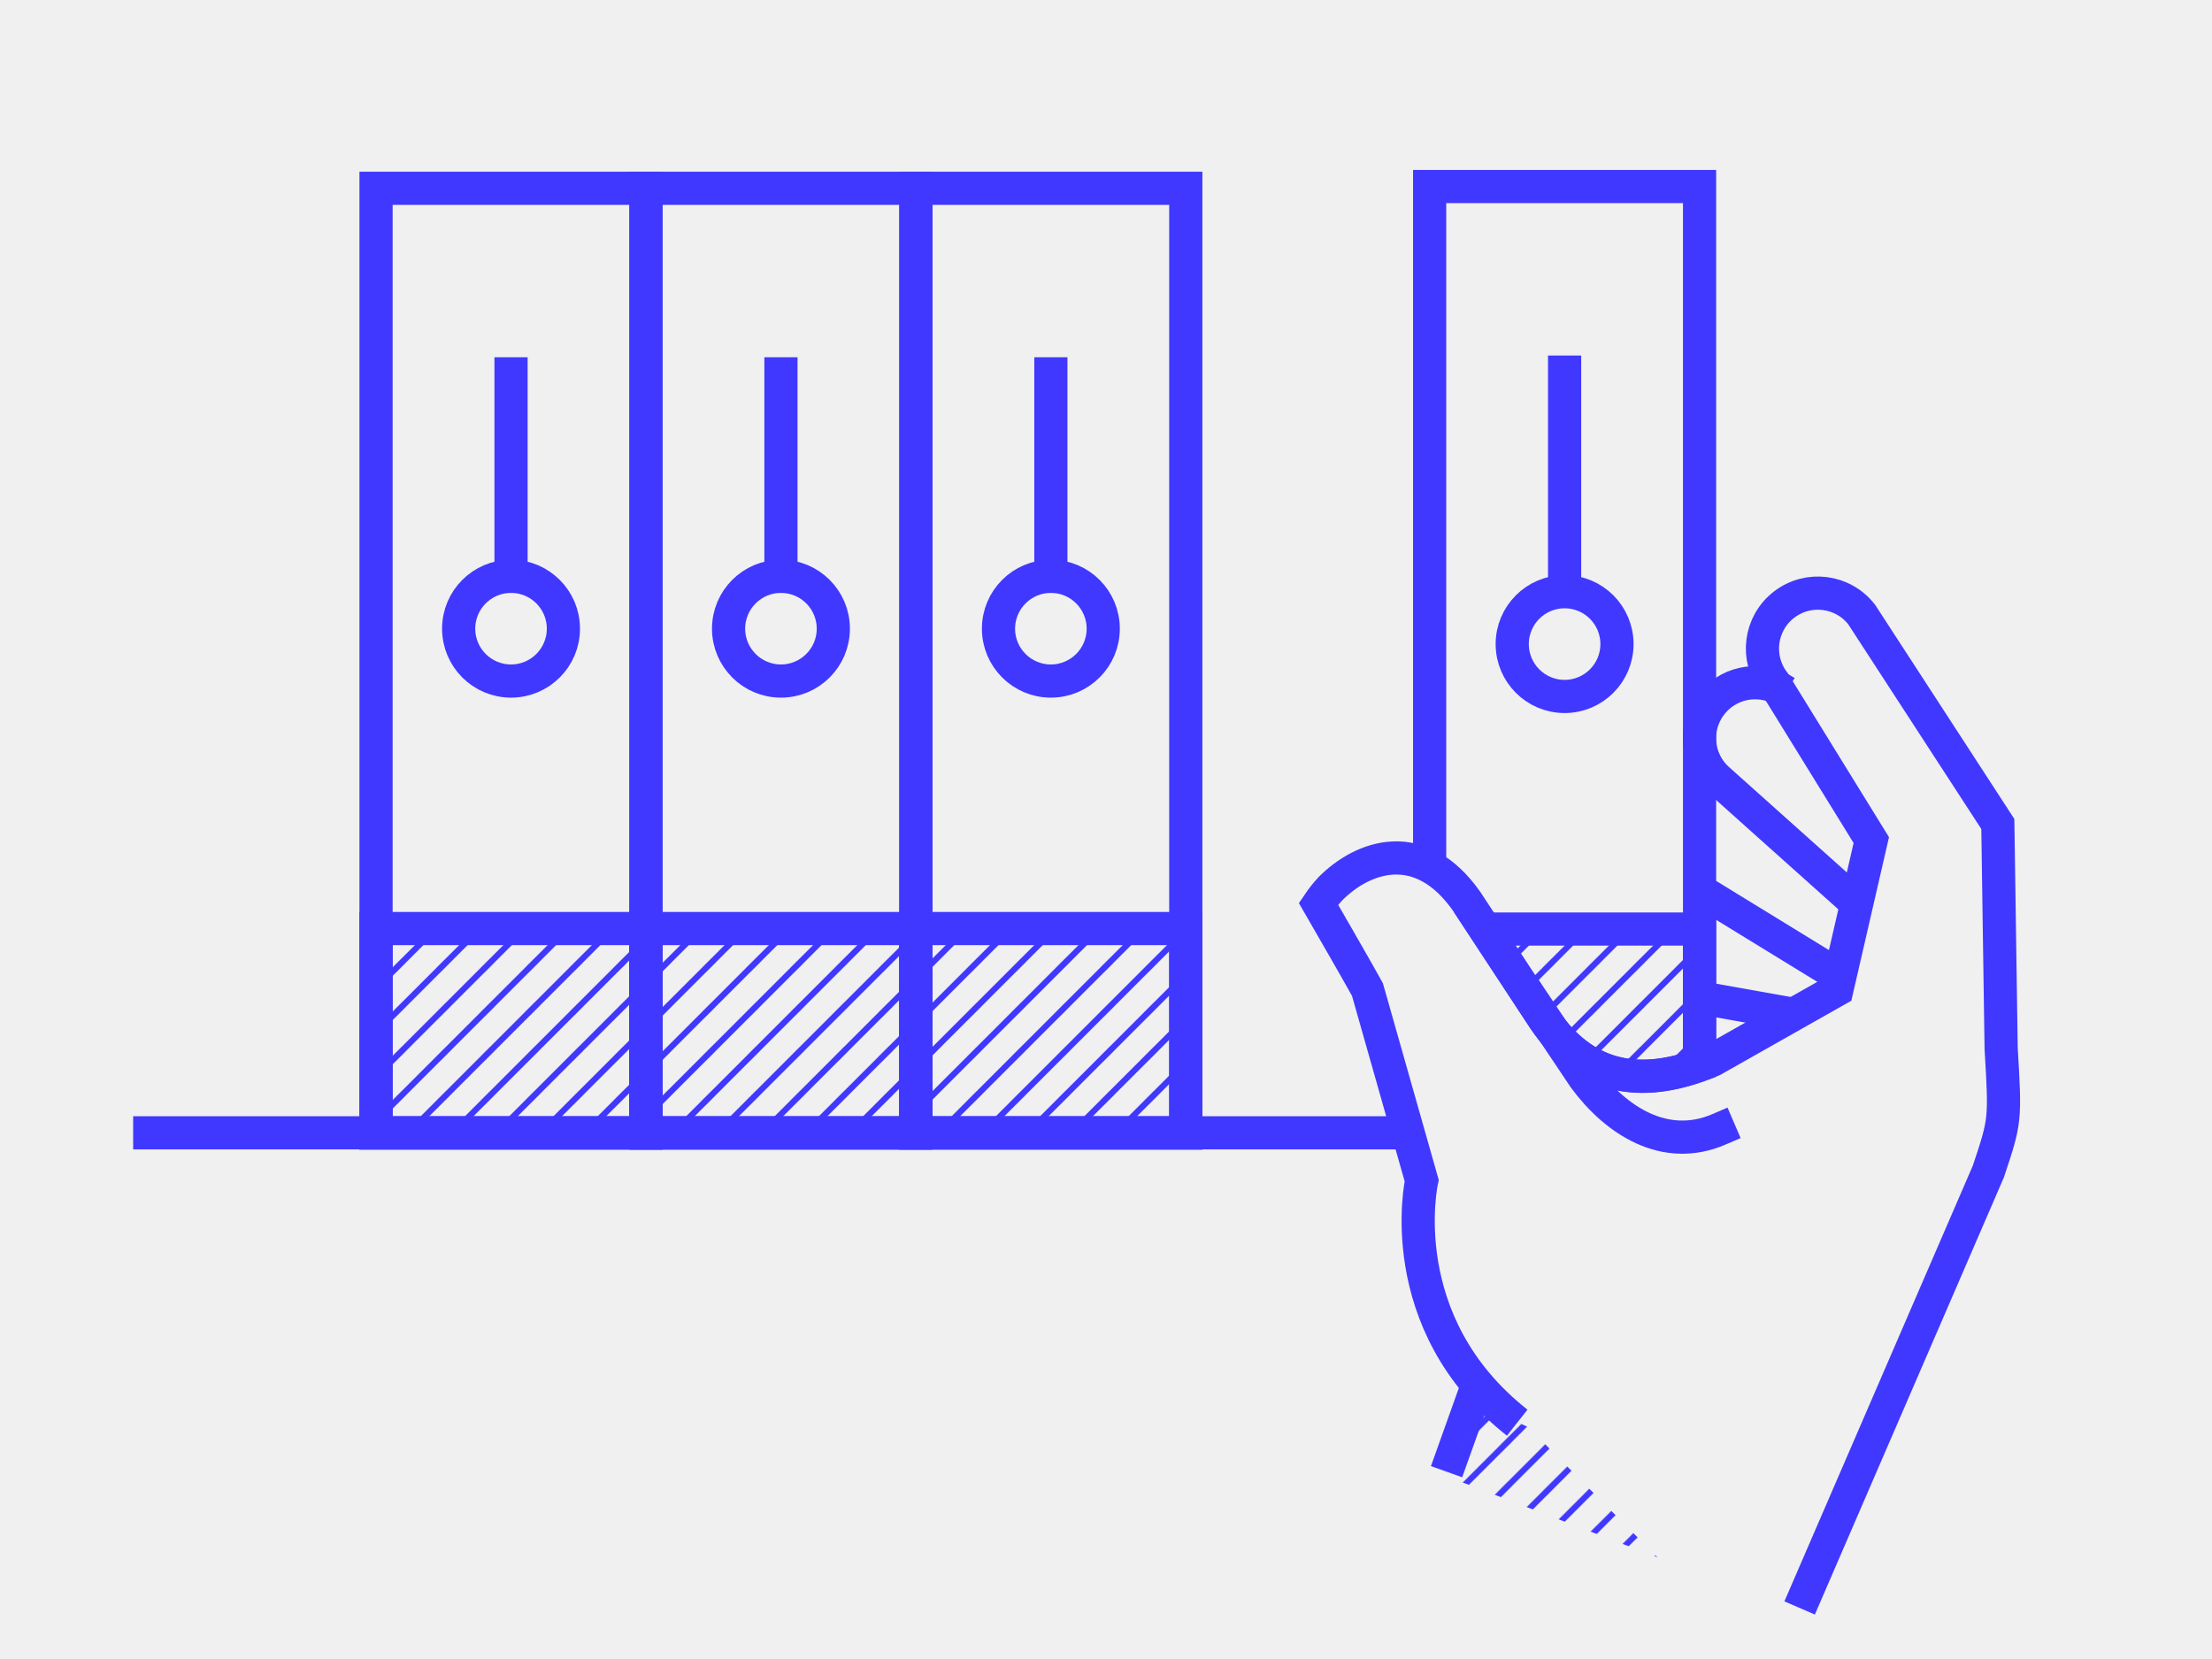
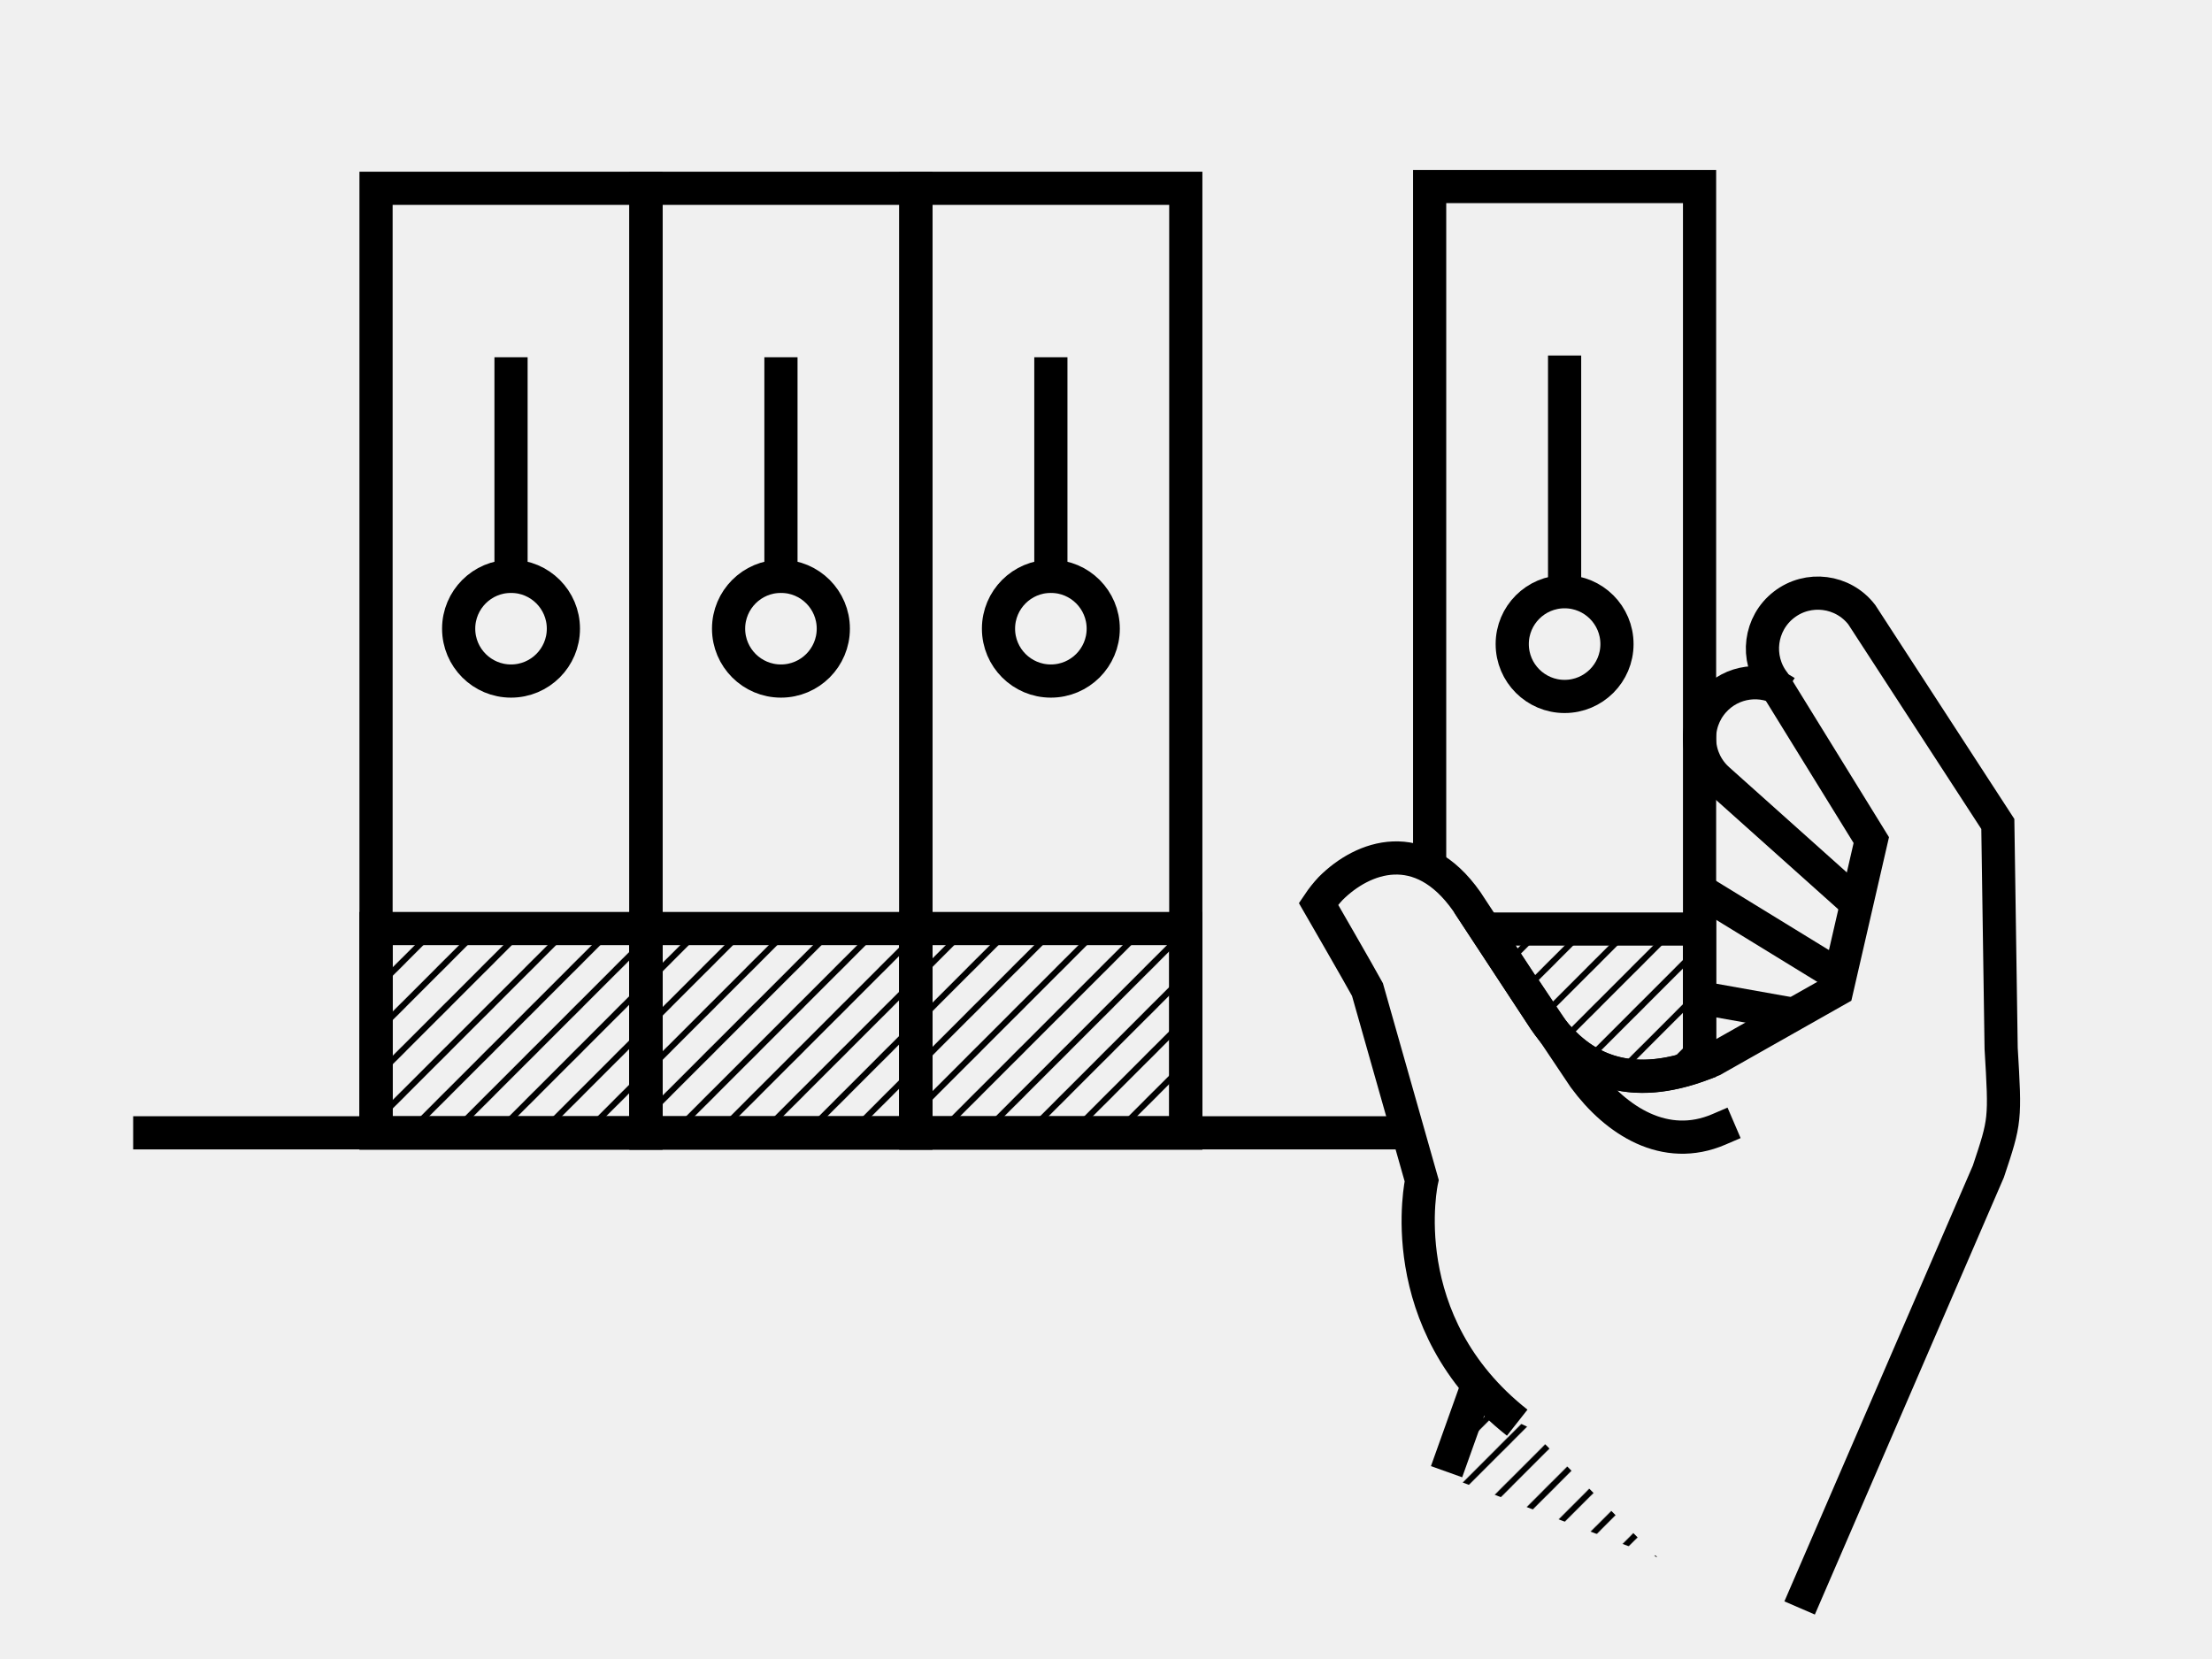
<svg xmlns="http://www.w3.org/2000/svg" viewBox="0 0 800 600">
  <defs>
-     <style>.cls-1,.cls-2,.cls-3,.cls-5,.cls-7{fill:none;}.cls-2,.cls-3,.cls-4,.cls-5,.cls-6,.cls-7{stroke:#4038ff;}.cls-2,.cls-3,.cls-4,.cls-7{stroke-linecap:square;}.cls-2,.cls-5,.cls-6,.cls-7{stroke-miterlimit:10;}.cls-2{stroke-width:2px;}.cls-3,.cls-4,.cls-5,.cls-6,.cls-7{stroke-width:12px;}.cls-4{fill:url(#lines);}.cls-6{fill:#fff;}.cls-8{fill:url(#lines-7);}</style>
+     <style>.cls-1,.cls-2,.cls-3,.cls-5,.cls-7{fill:none;}.cls-2,.cls-3,.cls-4,.cls-5,.cls-6,.cls-7{stroke:currentColor;}.cls-2,.cls-3,.cls-4,.cls-7{stroke-linecap:square;}.cls-2,.cls-5,.cls-6,.cls-7{stroke-miterlimit:10;}.cls-2{stroke-width:2px;}.cls-3,.cls-4,.cls-5,.cls-6,.cls-7{stroke-width:12px;}.cls-4{fill:url(#lines);}.cls-6{fill:#fff;}.cls-8{fill:url(#lines-7);}</style>
    <pattern id="lines" data-name="lines" width="16" height="16" patternTransform="translate(509.39 576)" patternUnits="userSpaceOnUse" viewBox="0 0 16 16">
      <rect class="cls-1" width="16" height="16" />
      <line class="cls-2" x1="1.98" y1="78.02" x2="67.98" y2="12.02" />
      <line class="cls-2" x1="-14.02" y1="78.02" x2="51.98" y2="12.02" />
      <line class="cls-2" x1="-30.02" y1="78.02" x2="35.98" y2="12.02" />
      <line class="cls-2" x1="-46.02" y1="78.02" x2="19.98" y2="12.02" />
      <line class="cls-2" x1="-62.02" y1="78.02" x2="3.98" y2="12.02" />
      <line class="cls-2" x1="1.98" y1="62.02" x2="67.98" y2="-3.98" />
      <line class="cls-2" x1="-14.02" y1="62.02" x2="51.98" y2="-3.98" />
      <line class="cls-2" x1="-30.02" y1="62.02" x2="35.98" y2="-3.98" />
      <line class="cls-2" x1="-46.02" y1="62.02" x2="19.98" y2="-3.98" />
      <line class="cls-2" x1="-62.02" y1="62.02" x2="3.98" y2="-3.98" />
      <line class="cls-2" x1="1.98" y1="46.02" x2="67.98" y2="-19.98" />
      <line class="cls-2" x1="-14.02" y1="46.02" x2="51.98" y2="-19.98" />
      <line class="cls-2" x1="-30.02" y1="46.02" x2="35.98" y2="-19.98" />
      <line class="cls-2" x1="-46.02" y1="46.02" x2="19.98" y2="-19.98" />
      <line class="cls-2" x1="-62.02" y1="46.02" x2="3.98" y2="-19.98" />
      <line class="cls-2" x1="1.98" y1="30.02" x2="67.98" y2="-35.98" />
      <line class="cls-2" x1="-14.02" y1="30.02" x2="51.98" y2="-35.98" />
      <line class="cls-2" x1="-30.02" y1="30.02" x2="35.98" y2="-35.98" />
      <line class="cls-2" x1="-46.02" y1="30.02" x2="19.98" y2="-35.98" />
      <line class="cls-2" x1="-62.02" y1="30.02" x2="3.98" y2="-35.98" />
      <line class="cls-2" x1="1.98" y1="14.02" x2="67.98" y2="-51.98" />
      <line class="cls-2" x1="-14.02" y1="14.02" x2="51.98" y2="-51.98" />
      <line class="cls-2" x1="-30.02" y1="14.02" x2="35.98" y2="-51.98" />
      <line class="cls-2" x1="-46.02" y1="14.02" x2="19.98" y2="-51.98" />
      <line class="cls-2" x1="-62.02" y1="14.02" x2="3.98" y2="-51.98" />
    </pattern>
    <pattern id="lines-7" data-name="lines" width="16" height="16" patternTransform="translate(125.39 109.33)" patternUnits="userSpaceOnUse" viewBox="0 0 16 16">
      <rect class="cls-1" width="16" height="16" />
      <line class="cls-2" x1="1.98" y1="78.02" x2="67.98" y2="12.02" />
      <line class="cls-2" x1="-14.02" y1="78.02" x2="51.98" y2="12.02" />
      <line class="cls-2" x1="-30.02" y1="78.02" x2="35.98" y2="12.02" />
      <line class="cls-2" x1="-46.02" y1="78.02" x2="19.98" y2="12.02" />
      <line class="cls-2" x1="-62.02" y1="78.02" x2="3.98" y2="12.02" />
      <line class="cls-2" x1="1.98" y1="62.02" x2="67.98" y2="-3.98" />
      <line class="cls-2" x1="-14.02" y1="62.02" x2="51.98" y2="-3.98" />
      <line class="cls-2" x1="-30.02" y1="62.02" x2="35.98" y2="-3.98" />
      <line class="cls-2" x1="-46.02" y1="62.02" x2="19.98" y2="-3.98" />
      <line class="cls-2" x1="-62.02" y1="62.02" x2="3.98" y2="-3.98" />
      <line class="cls-2" x1="1.98" y1="46.02" x2="67.98" y2="-19.98" />
      <line class="cls-2" x1="-14.02" y1="46.02" x2="51.98" y2="-19.98" />
      <line class="cls-2" x1="-30.02" y1="46.02" x2="35.98" y2="-19.98" />
      <line class="cls-2" x1="-46.02" y1="46.02" x2="19.98" y2="-19.98" />
      <line class="cls-2" x1="-62.02" y1="46.02" x2="3.98" y2="-19.98" />
      <line class="cls-2" x1="1.98" y1="30.02" x2="67.98" y2="-35.98" />
      <line class="cls-2" x1="-14.02" y1="30.02" x2="51.98" y2="-35.98" />
      <line class="cls-2" x1="-30.02" y1="30.02" x2="35.98" y2="-35.98" />
      <line class="cls-2" x1="-46.02" y1="30.02" x2="19.98" y2="-35.98" />
      <line class="cls-2" x1="-62.02" y1="30.02" x2="3.98" y2="-35.98" />
      <line class="cls-2" x1="1.98" y1="14.02" x2="67.98" y2="-51.98" />
      <line class="cls-2" x1="-14.02" y1="14.02" x2="51.98" y2="-51.98" />
      <line class="cls-2" x1="-30.02" y1="14.02" x2="35.98" y2="-51.98" />
      <line class="cls-2" x1="-46.02" y1="14.02" x2="19.98" y2="-51.98" />
      <line class="cls-2" x1="-62.02" y1="14.02" x2="3.98" y2="-51.98" />
    </pattern>
  </defs>
  <g id="Layer_2" data-name="Layer 2">
    <g id="Storage-provider">
      <path class="cls-3" d="M184.82,135.21v73.21" />
      <path class="cls-3" d="M282.44,135.21v73.21" />
      <path class="cls-3" d="M136,68.1V409.76h97.62V68.1Z" />
      <path class="cls-3" d="M233.63,68.1V409.76h97.62V68.1Z" />
      <path class="cls-4" d="M136,335.82v73.94h97.62V335.82Z" />
      <path class="cls-4" d="M233.63,335.82v73.94h97.62V335.82Z" />
      <path class="cls-3" d="M380.06,135.21v73.21" />
      <path class="cls-3" d="M54.16,409.7h453" />
      <path class="cls-3" d="M331.25,68.1V409.76h97.61V68.1Z" />
      <path class="cls-4" d="M331.25,335.82v73.94h97.61V335.82Z" />
      <circle class="cls-3" cx="184.82" cy="227.37" r="18.94" />
      <circle class="cls-3" cx="282.44" cy="227.37" r="18.94" />
      <circle class="cls-3" cx="380.06" cy="227.37" r="18.94" />
      <path class="cls-3" d="M565.86,134.58v73.21" />
      <path class="cls-3" d="M614.67,383.13V67.46H517.05V310" />
      <line class="cls-5" x1="614.67" y1="360.79" x2="647.43" y2="366.63" />
      <line class="cls-5" x1="614.67" y1="321.95" x2="665.65" y2="353.22" />
      <path class="cls-5" d="M645.78,250.23a20.06,20.06,0,0,0-26.09,3.48h0A20,20,0,0,0,621.45,282l52.44,46.91" />
      <path class="cls-5" d="M650.86,581.54l68.26-157.86c6.16-18.48,6.16-18.48,4.62-44.54L722.54,298l-49.21-75.7a20.05,20.05,0,0,0-31.73,24.53l35.18,57L664.31,358l-44.88,25.4c-24.66,10.44-45.54,7.77-60.89-14.66l-28.12-42.79c-16.74-23.78-37.42-16.39-49.18-4.61a44.32,44.32,0,0,0-4.4,5.54s14.69,25.44,17.72,31l19.61,69.1s-11.46,51.3,34.55,87.55" />
      <line class="cls-6" x1="534.37" y1="500.9" x2="523.17" y2="532.26" />
      <path class="cls-7" d="M621.64,408.46c-19.42,8.34-37.19-3.1-48.65-18.65l-19-28.36" />
      <path class="cls-8" d="M552.76,516.2c-13.57-6.16-11.28-9.87-15-18.63l-14.8,36.27,76.43,29.36" />
      <circle class="cls-3" cx="565.86" cy="232.94" r="18.94" />
      <path class="cls-4" d="M558.54,368.7c14.36,21,33.54,24.66,56.13,16.52V336H537.06Z" />
      <rect class="cls-1" width="800" height="600" />
    </g>
  </g>
</svg>
